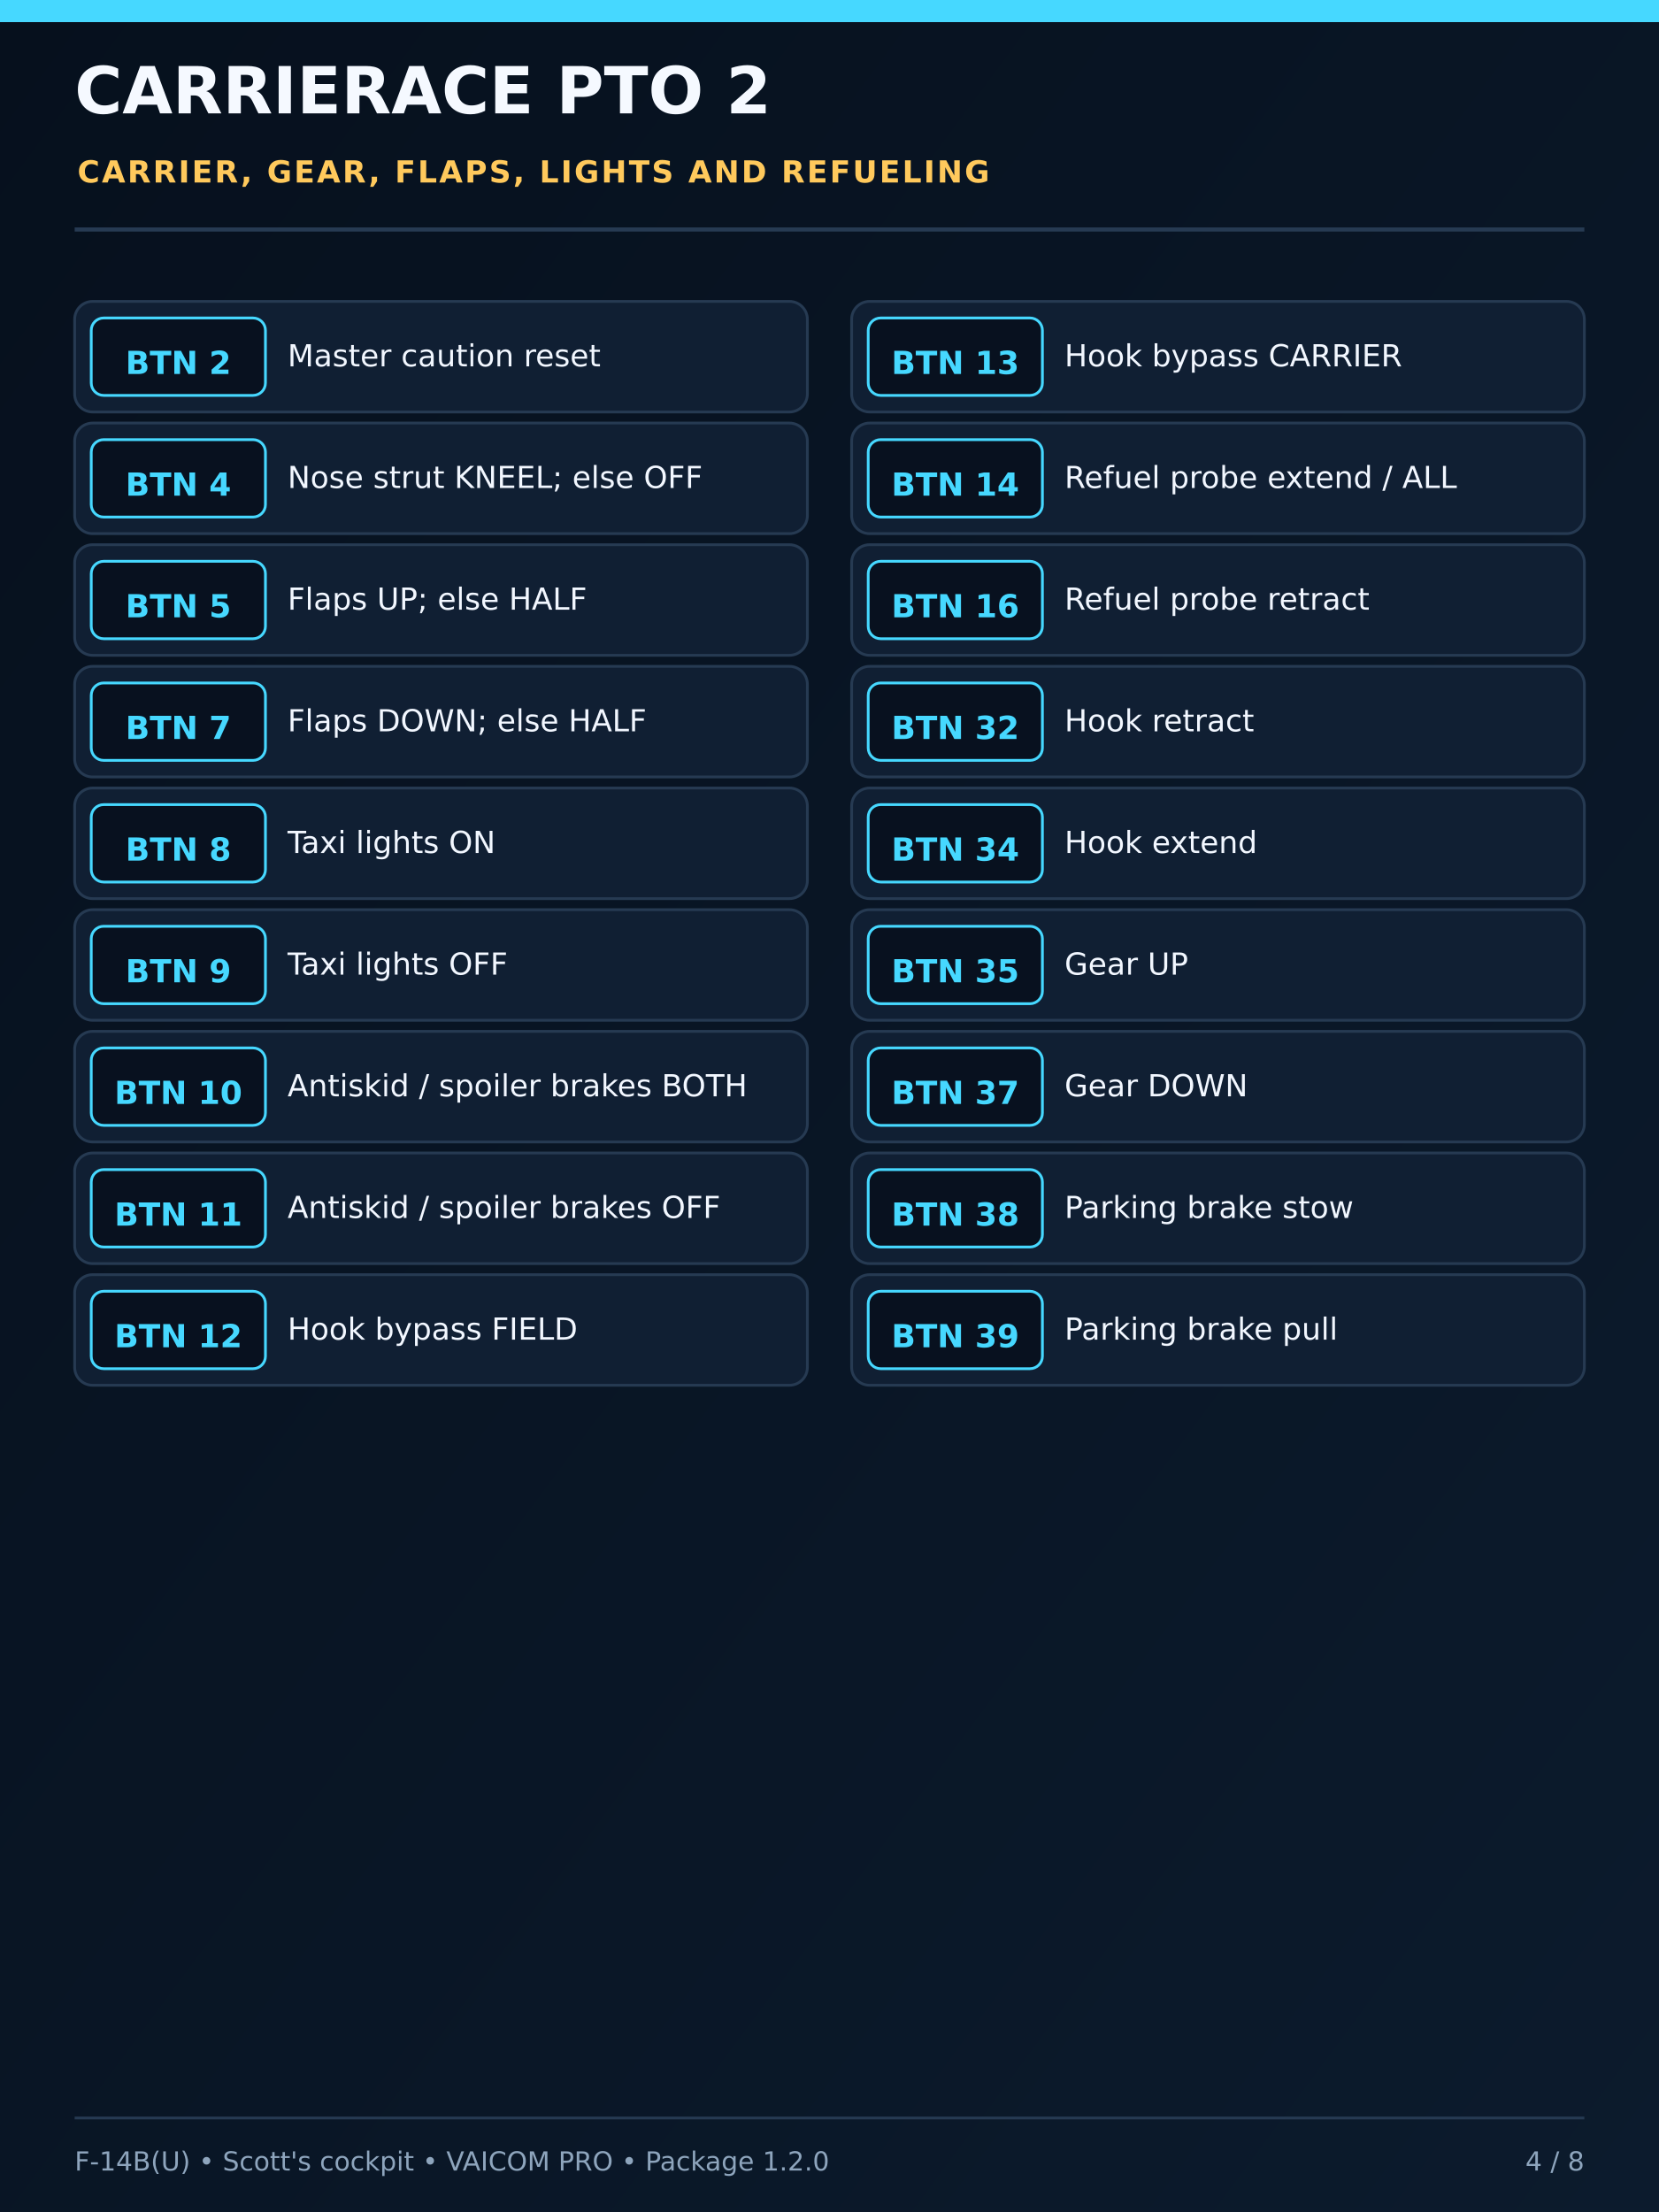
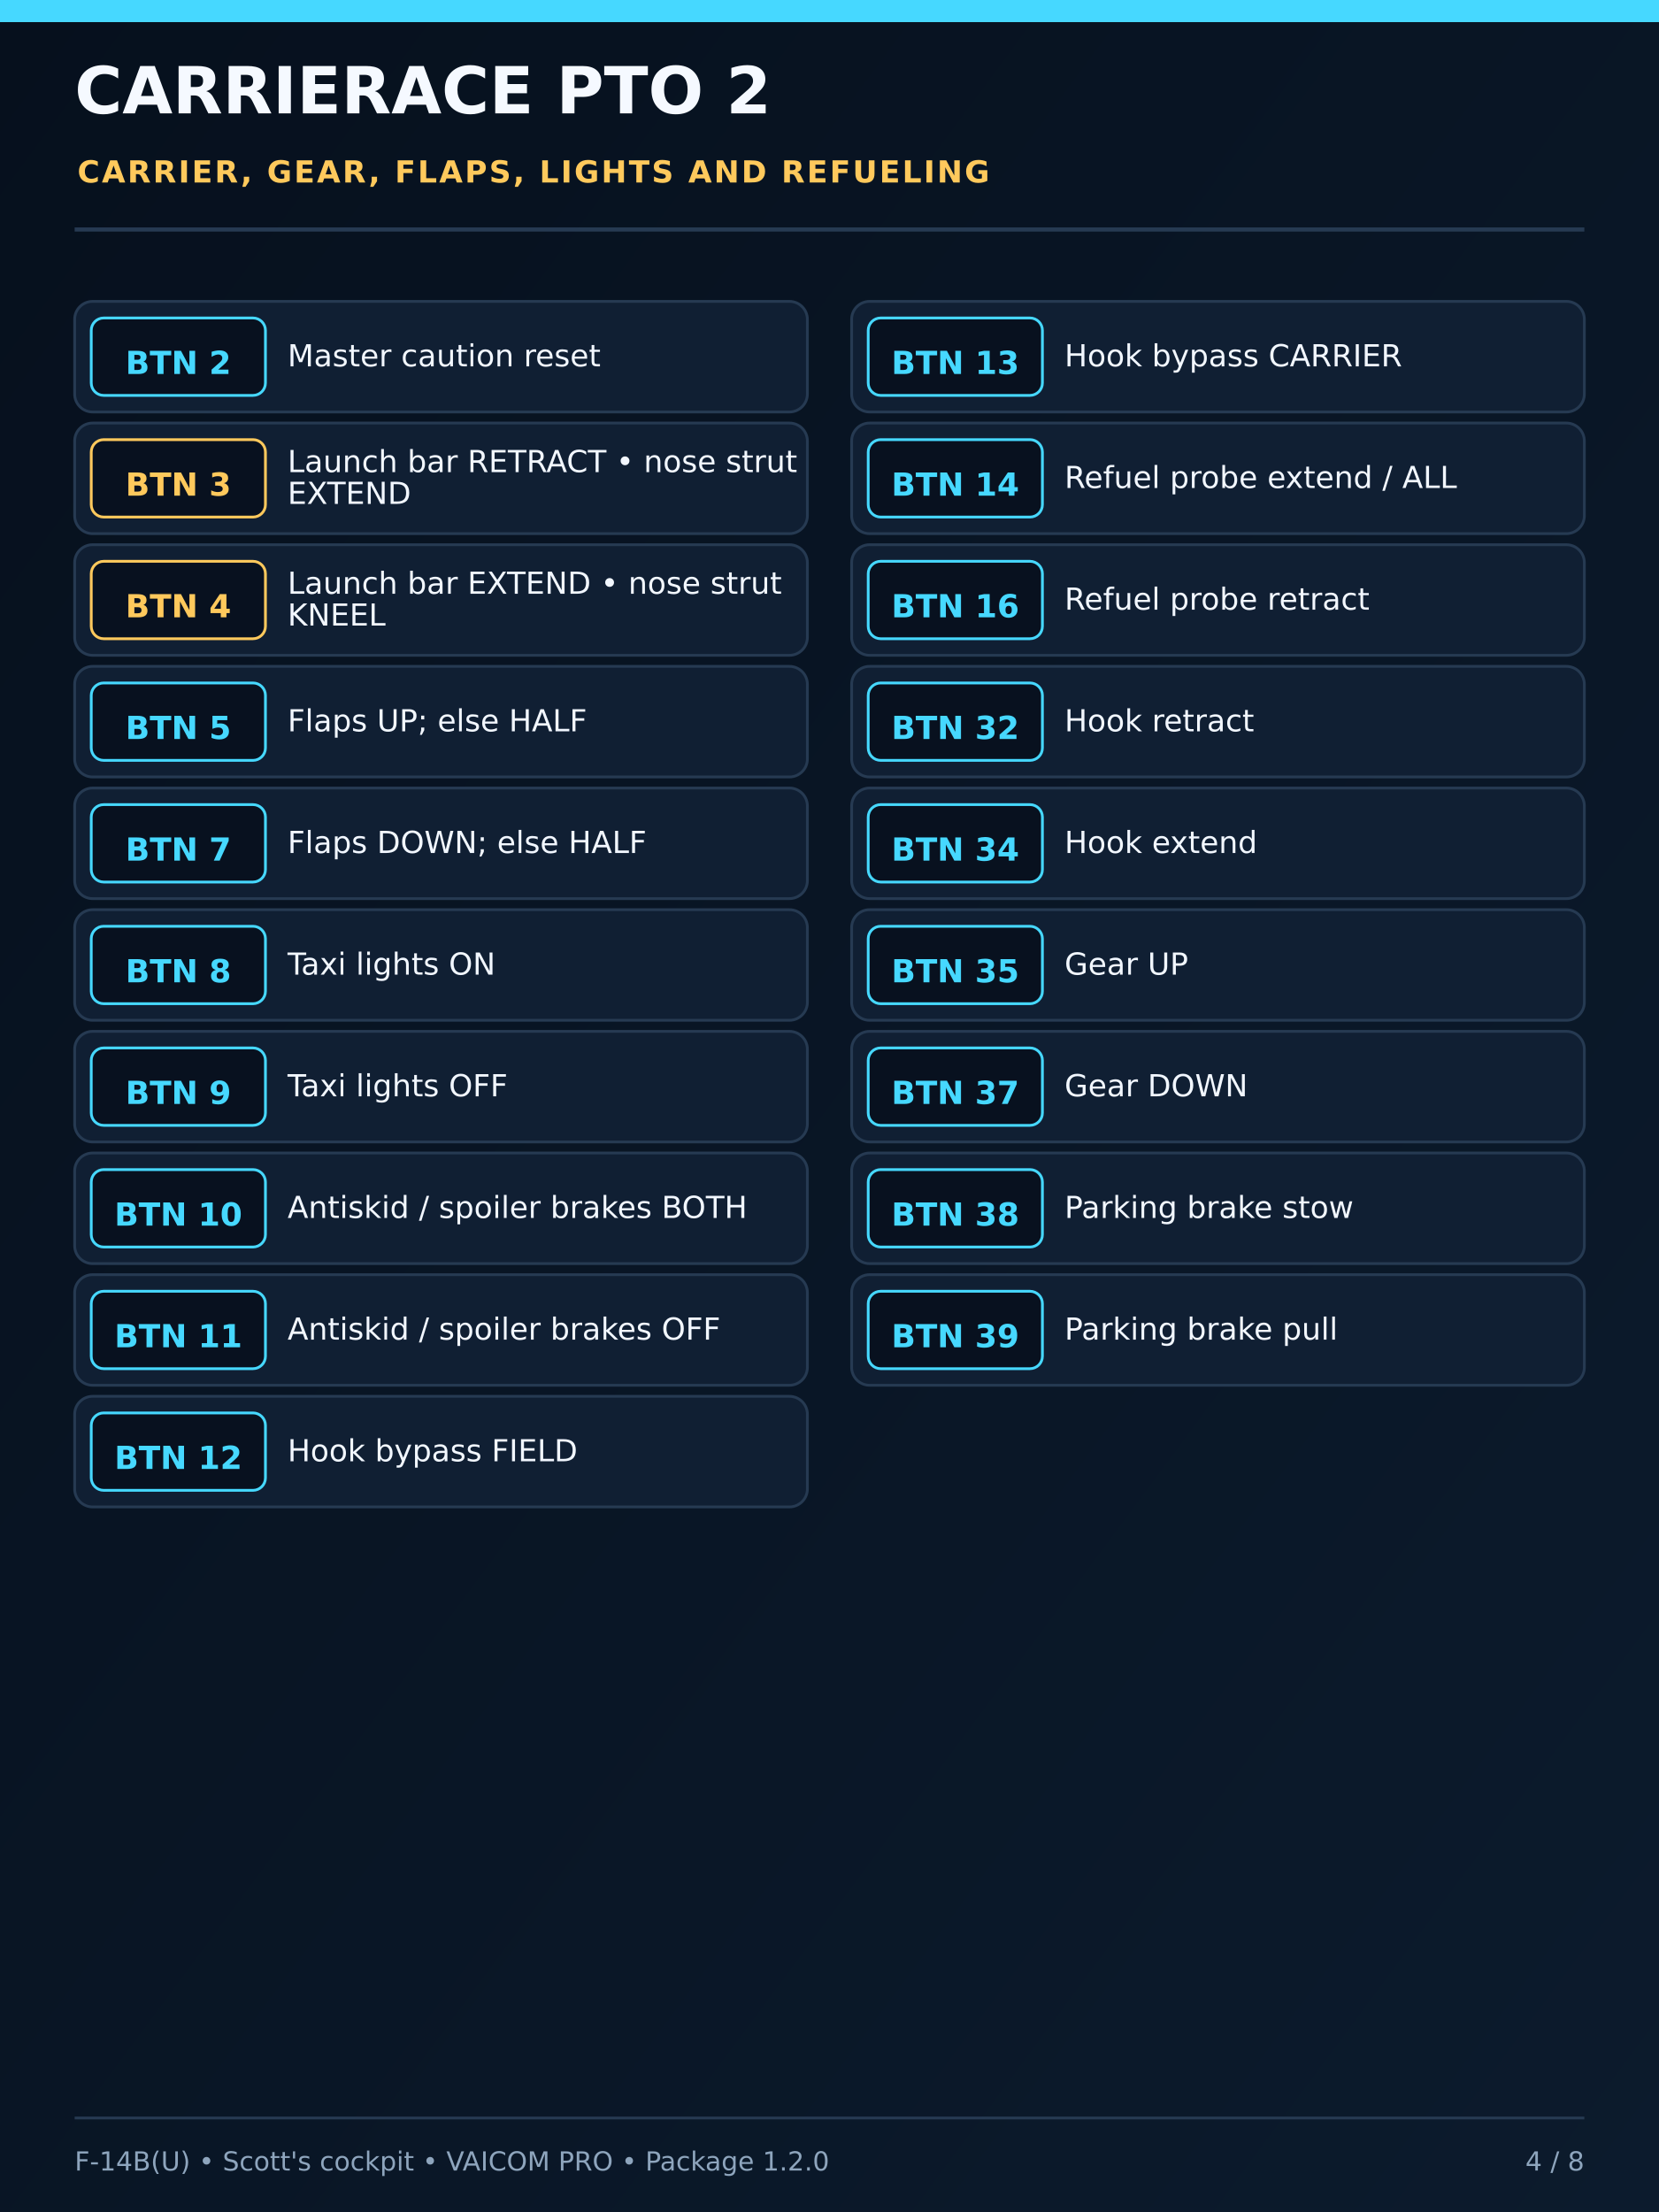
<svg xmlns="http://www.w3.org/2000/svg" width="1200" height="1600" viewBox="0 0 1200 1600">
  <defs>
    <linearGradient id="bg" x1="0" y1="0" x2="1" y2="1">
      <stop offset="0" stop-color="#06101d" />
      <stop offset="1" stop-color="#0c1b2d" />
    </linearGradient>
  </defs>
  <rect width="1200" height="1600" fill="url(#bg)" />
  <rect x="0" y="0" width="1200" height="16" fill="#46d8ff" />
  <text x="54" y="82" font-family="DejaVu Sans, Arial, sans-serif" font-size="47" font-weight="800" fill="#f5f9ff">CARRIERACE PTO 2</text>
  <text x="56" y="132" font-family="DejaVu Sans, Arial, sans-serif" font-size="22" font-weight="700" letter-spacing="1.5" fill="#ffc95c">CARRIER, GEAR, FLAPS, LIGHTS AND REFUELING</text>
  <line x1="54" y1="166" x2="1146" y2="166" stroke="#263a52" stroke-width="3" />
  <g font-family="DejaVu Sans, Arial, sans-serif">
    <rect x="54" y="218" width="530" height="80" rx="13" fill="#101f33" stroke="#263a52" stroke-width="2" />
    <rect x="66" y="230" width="126" height="56" rx="9" fill="#08111f" stroke="#46d8ff" stroke-width="2" />
    <text x="129" y="264" text-anchor="middle" dominant-baseline="middle" font-size="23" font-weight="700" fill="#46d8ff">BTN 2</text>
    <text x="208" y="265" font-size="22" font-weight="500" fill="#f2f7ff">Master caution reset</text>
    <rect x="54" y="306" width="530" height="80" rx="13" fill="#101f33" stroke="#263a52" stroke-width="2" />
-     <rect x="66" y="318" width="126" height="56" rx="9" fill="#08111f" stroke="#46d8ff" stroke-width="2" />
-     <text x="129" y="352" text-anchor="middle" dominant-baseline="middle" font-size="23" font-weight="700" fill="#46d8ff">BTN 4</text>
-     <text x="208" y="353" font-size="22" font-weight="500" fill="#f2f7ff">Nose strut KNEEL; else OFF</text>
+     <rect x="66" y="318" width="126" height="56" rx="9" fill="#08111f" stroke="#ffc95c" stroke-width="2" />
+     <text x="129" y="352" text-anchor="middle" dominant-baseline="middle" font-size="23" font-weight="700" fill="#ffc95c">BTN 3</text>
+     <text x="208" y="341.5" font-size="22" font-weight="500" fill="#f2f7ff">Launch bar RETRACT • nose strut</text>
+     <text x="208" y="364.5" font-size="22" font-weight="500" fill="#f2f7ff">EXTEND</text>
    <rect x="54" y="394" width="530" height="80" rx="13" fill="#101f33" stroke="#263a52" stroke-width="2" />
-     <rect x="66" y="406" width="126" height="56" rx="9" fill="#08111f" stroke="#46d8ff" stroke-width="2" />
-     <text x="129" y="440" text-anchor="middle" dominant-baseline="middle" font-size="23" font-weight="700" fill="#46d8ff">BTN 5</text>
-     <text x="208" y="441" font-size="22" font-weight="500" fill="#f2f7ff">Flaps UP; else HALF</text>
+     <rect x="66" y="406" width="126" height="56" rx="9" fill="#08111f" stroke="#ffc95c" stroke-width="2" />
+     <text x="129" y="440" text-anchor="middle" dominant-baseline="middle" font-size="23" font-weight="700" fill="#ffc95c">BTN 4</text>
+     <text x="208" y="429.5" font-size="22" font-weight="500" fill="#f2f7ff">Launch bar EXTEND • nose strut</text>
+     <text x="208" y="452.5" font-size="22" font-weight="500" fill="#f2f7ff">KNEEL</text>
    <rect x="54" y="482" width="530" height="80" rx="13" fill="#101f33" stroke="#263a52" stroke-width="2" />
    <rect x="66" y="494" width="126" height="56" rx="9" fill="#08111f" stroke="#46d8ff" stroke-width="2" />
-     <text x="129" y="528" text-anchor="middle" dominant-baseline="middle" font-size="23" font-weight="700" fill="#46d8ff">BTN 7</text>
-     <text x="208" y="529" font-size="22" font-weight="500" fill="#f2f7ff">Flaps DOWN; else HALF</text>
+     <text x="129" y="528" text-anchor="middle" dominant-baseline="middle" font-size="23" font-weight="700" fill="#46d8ff">BTN 5</text>
+     <text x="208" y="529" font-size="22" font-weight="500" fill="#f2f7ff">Flaps UP; else HALF</text>
    <rect x="54" y="570" width="530" height="80" rx="13" fill="#101f33" stroke="#263a52" stroke-width="2" />
    <rect x="66" y="582" width="126" height="56" rx="9" fill="#08111f" stroke="#46d8ff" stroke-width="2" />
-     <text x="129" y="616" text-anchor="middle" dominant-baseline="middle" font-size="23" font-weight="700" fill="#46d8ff">BTN 8</text>
-     <text x="208" y="617" font-size="22" font-weight="500" fill="#f2f7ff">Taxi lights ON</text>
+     <text x="129" y="616" text-anchor="middle" dominant-baseline="middle" font-size="23" font-weight="700" fill="#46d8ff">BTN 7</text>
+     <text x="208" y="617" font-size="22" font-weight="500" fill="#f2f7ff">Flaps DOWN; else HALF</text>
    <rect x="54" y="658" width="530" height="80" rx="13" fill="#101f33" stroke="#263a52" stroke-width="2" />
    <rect x="66" y="670" width="126" height="56" rx="9" fill="#08111f" stroke="#46d8ff" stroke-width="2" />
-     <text x="129" y="704" text-anchor="middle" dominant-baseline="middle" font-size="23" font-weight="700" fill="#46d8ff">BTN 9</text>
-     <text x="208" y="705" font-size="22" font-weight="500" fill="#f2f7ff">Taxi lights OFF</text>
+     <text x="129" y="704" text-anchor="middle" dominant-baseline="middle" font-size="23" font-weight="700" fill="#46d8ff">BTN 8</text>
+     <text x="208" y="705" font-size="22" font-weight="500" fill="#f2f7ff">Taxi lights ON</text>
    <rect x="54" y="746" width="530" height="80" rx="13" fill="#101f33" stroke="#263a52" stroke-width="2" />
    <rect x="66" y="758" width="126" height="56" rx="9" fill="#08111f" stroke="#46d8ff" stroke-width="2" />
-     <text x="129" y="792" text-anchor="middle" dominant-baseline="middle" font-size="23" font-weight="700" fill="#46d8ff">BTN 10</text>
-     <text x="208" y="793" font-size="22" font-weight="500" fill="#f2f7ff">Antiskid / spoiler brakes BOTH</text>
+     <text x="129" y="792" text-anchor="middle" dominant-baseline="middle" font-size="23" font-weight="700" fill="#46d8ff">BTN 9</text>
+     <text x="208" y="793" font-size="22" font-weight="500" fill="#f2f7ff">Taxi lights OFF</text>
    <rect x="54" y="834" width="530" height="80" rx="13" fill="#101f33" stroke="#263a52" stroke-width="2" />
    <rect x="66" y="846" width="126" height="56" rx="9" fill="#08111f" stroke="#46d8ff" stroke-width="2" />
-     <text x="129" y="880" text-anchor="middle" dominant-baseline="middle" font-size="23" font-weight="700" fill="#46d8ff">BTN 11</text>
-     <text x="208" y="881" font-size="22" font-weight="500" fill="#f2f7ff">Antiskid / spoiler brakes OFF</text>
+     <text x="129" y="880" text-anchor="middle" dominant-baseline="middle" font-size="23" font-weight="700" fill="#46d8ff">BTN 10</text>
+     <text x="208" y="881" font-size="22" font-weight="500" fill="#f2f7ff">Antiskid / spoiler brakes BOTH</text>
    <rect x="54" y="922" width="530" height="80" rx="13" fill="#101f33" stroke="#263a52" stroke-width="2" />
    <rect x="66" y="934" width="126" height="56" rx="9" fill="#08111f" stroke="#46d8ff" stroke-width="2" />
-     <text x="129" y="968" text-anchor="middle" dominant-baseline="middle" font-size="23" font-weight="700" fill="#46d8ff">BTN 12</text>
-     <text x="208" y="969" font-size="22" font-weight="500" fill="#f2f7ff">Hook bypass FIELD</text>
+     <text x="129" y="968" text-anchor="middle" dominant-baseline="middle" font-size="23" font-weight="700" fill="#46d8ff">BTN 11</text>
+     <text x="208" y="969" font-size="22" font-weight="500" fill="#f2f7ff">Antiskid / spoiler brakes OFF</text>
+     <rect x="54" y="1010" width="530" height="80" rx="13" fill="#101f33" stroke="#263a52" stroke-width="2" />
+     <rect x="66" y="1022" width="126" height="56" rx="9" fill="#08111f" stroke="#46d8ff" stroke-width="2" />
+     <text x="129" y="1056" text-anchor="middle" dominant-baseline="middle" font-size="23" font-weight="700" fill="#46d8ff">BTN 12</text>
+     <text x="208" y="1057" font-size="22" font-weight="500" fill="#f2f7ff">Hook bypass FIELD</text>
    <rect x="616" y="218" width="530" height="80" rx="13" fill="#101f33" stroke="#263a52" stroke-width="2" />
    <rect x="628" y="230" width="126" height="56" rx="9" fill="#08111f" stroke="#46d8ff" stroke-width="2" />
    <text x="691" y="264" text-anchor="middle" dominant-baseline="middle" font-size="23" font-weight="700" fill="#46d8ff">BTN 13</text>
    <text x="770" y="265" font-size="22" font-weight="500" fill="#f2f7ff">Hook bypass CARRIER</text>
    <rect x="616" y="306" width="530" height="80" rx="13" fill="#101f33" stroke="#263a52" stroke-width="2" />
    <rect x="628" y="318" width="126" height="56" rx="9" fill="#08111f" stroke="#46d8ff" stroke-width="2" />
    <text x="691" y="352" text-anchor="middle" dominant-baseline="middle" font-size="23" font-weight="700" fill="#46d8ff">BTN 14</text>
    <text x="770" y="353" font-size="22" font-weight="500" fill="#f2f7ff">Refuel probe extend / ALL</text>
    <rect x="616" y="394" width="530" height="80" rx="13" fill="#101f33" stroke="#263a52" stroke-width="2" />
    <rect x="628" y="406" width="126" height="56" rx="9" fill="#08111f" stroke="#46d8ff" stroke-width="2" />
    <text x="691" y="440" text-anchor="middle" dominant-baseline="middle" font-size="23" font-weight="700" fill="#46d8ff">BTN 16</text>
    <text x="770" y="441" font-size="22" font-weight="500" fill="#f2f7ff">Refuel probe retract</text>
    <rect x="616" y="482" width="530" height="80" rx="13" fill="#101f33" stroke="#263a52" stroke-width="2" />
    <rect x="628" y="494" width="126" height="56" rx="9" fill="#08111f" stroke="#46d8ff" stroke-width="2" />
    <text x="691" y="528" text-anchor="middle" dominant-baseline="middle" font-size="23" font-weight="700" fill="#46d8ff">BTN 32</text>
    <text x="770" y="529" font-size="22" font-weight="500" fill="#f2f7ff">Hook retract</text>
    <rect x="616" y="570" width="530" height="80" rx="13" fill="#101f33" stroke="#263a52" stroke-width="2" />
    <rect x="628" y="582" width="126" height="56" rx="9" fill="#08111f" stroke="#46d8ff" stroke-width="2" />
    <text x="691" y="616" text-anchor="middle" dominant-baseline="middle" font-size="23" font-weight="700" fill="#46d8ff">BTN 34</text>
    <text x="770" y="617" font-size="22" font-weight="500" fill="#f2f7ff">Hook extend</text>
    <rect x="616" y="658" width="530" height="80" rx="13" fill="#101f33" stroke="#263a52" stroke-width="2" />
    <rect x="628" y="670" width="126" height="56" rx="9" fill="#08111f" stroke="#46d8ff" stroke-width="2" />
    <text x="691" y="704" text-anchor="middle" dominant-baseline="middle" font-size="23" font-weight="700" fill="#46d8ff">BTN 35</text>
    <text x="770" y="705" font-size="22" font-weight="500" fill="#f2f7ff">Gear UP</text>
    <rect x="616" y="746" width="530" height="80" rx="13" fill="#101f33" stroke="#263a52" stroke-width="2" />
    <rect x="628" y="758" width="126" height="56" rx="9" fill="#08111f" stroke="#46d8ff" stroke-width="2" />
    <text x="691" y="792" text-anchor="middle" dominant-baseline="middle" font-size="23" font-weight="700" fill="#46d8ff">BTN 37</text>
    <text x="770" y="793" font-size="22" font-weight="500" fill="#f2f7ff">Gear DOWN</text>
    <rect x="616" y="834" width="530" height="80" rx="13" fill="#101f33" stroke="#263a52" stroke-width="2" />
    <rect x="628" y="846" width="126" height="56" rx="9" fill="#08111f" stroke="#46d8ff" stroke-width="2" />
    <text x="691" y="880" text-anchor="middle" dominant-baseline="middle" font-size="23" font-weight="700" fill="#46d8ff">BTN 38</text>
    <text x="770" y="881" font-size="22" font-weight="500" fill="#f2f7ff">Parking brake stow</text>
    <rect x="616" y="922" width="530" height="80" rx="13" fill="#101f33" stroke="#263a52" stroke-width="2" />
    <rect x="628" y="934" width="126" height="56" rx="9" fill="#08111f" stroke="#46d8ff" stroke-width="2" />
    <text x="691" y="968" text-anchor="middle" dominant-baseline="middle" font-size="23" font-weight="700" fill="#46d8ff">BTN 39</text>
    <text x="770" y="969" font-size="22" font-weight="500" fill="#f2f7ff">Parking brake pull</text>
  </g>
  <line x1="54" y1="1532" x2="1146" y2="1532" stroke="#263a52" stroke-width="2" />
  <text x="54" y="1570" font-family="DejaVu Sans, Arial, sans-serif" font-size="19" fill="#8ea5bd">F-14B(U) • Scott's cockpit • VAICOM PRO • Package 1.2.0</text>
  <text x="1146" y="1570" text-anchor="end" font-family="DejaVu Sans, Arial, sans-serif" font-size="19" fill="#8ea5bd">4 / 8</text>
</svg>
